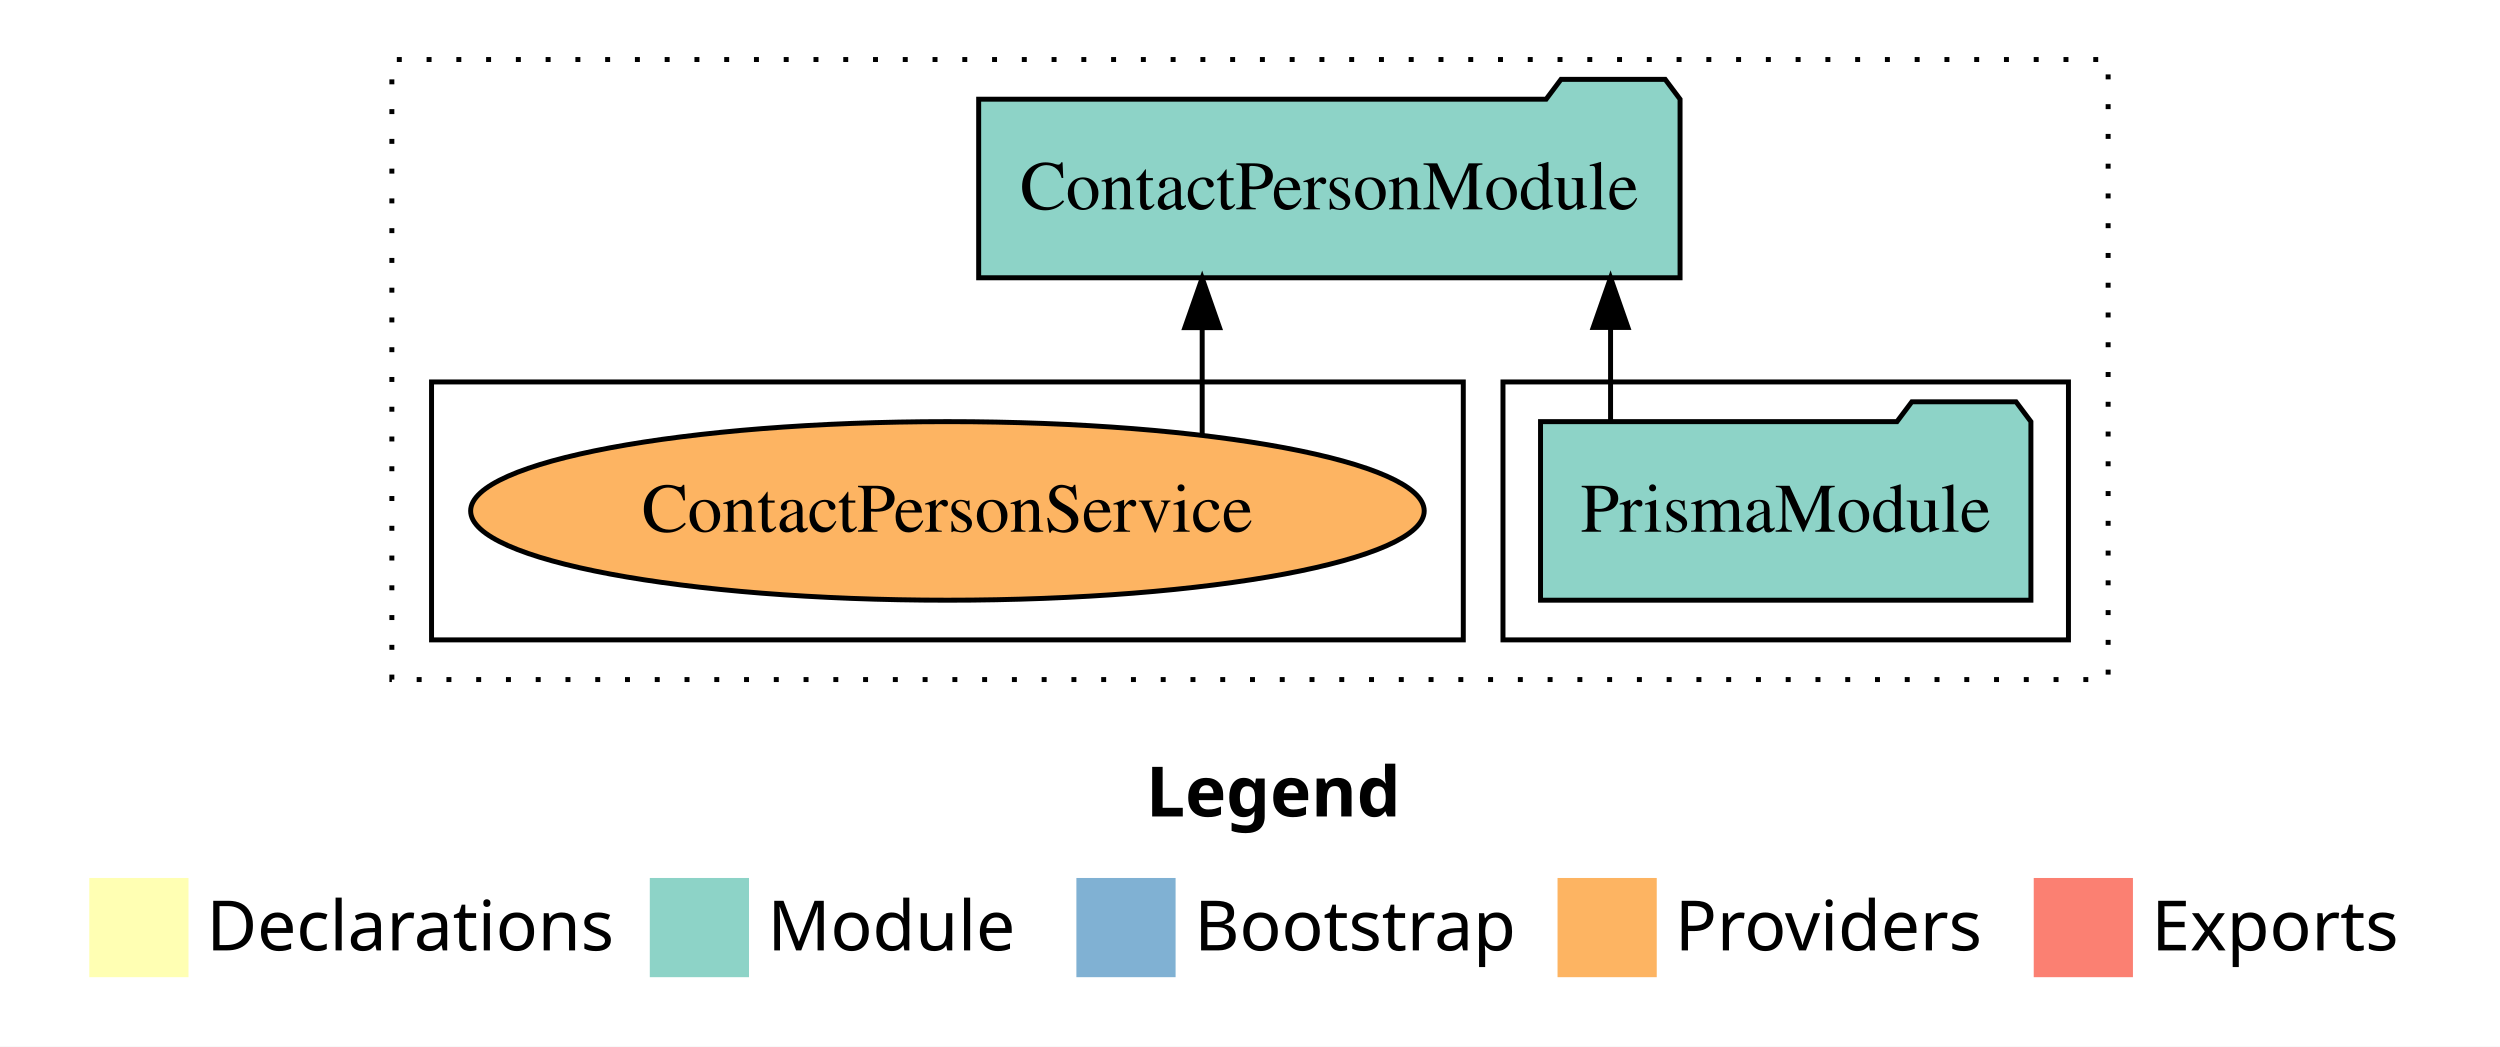
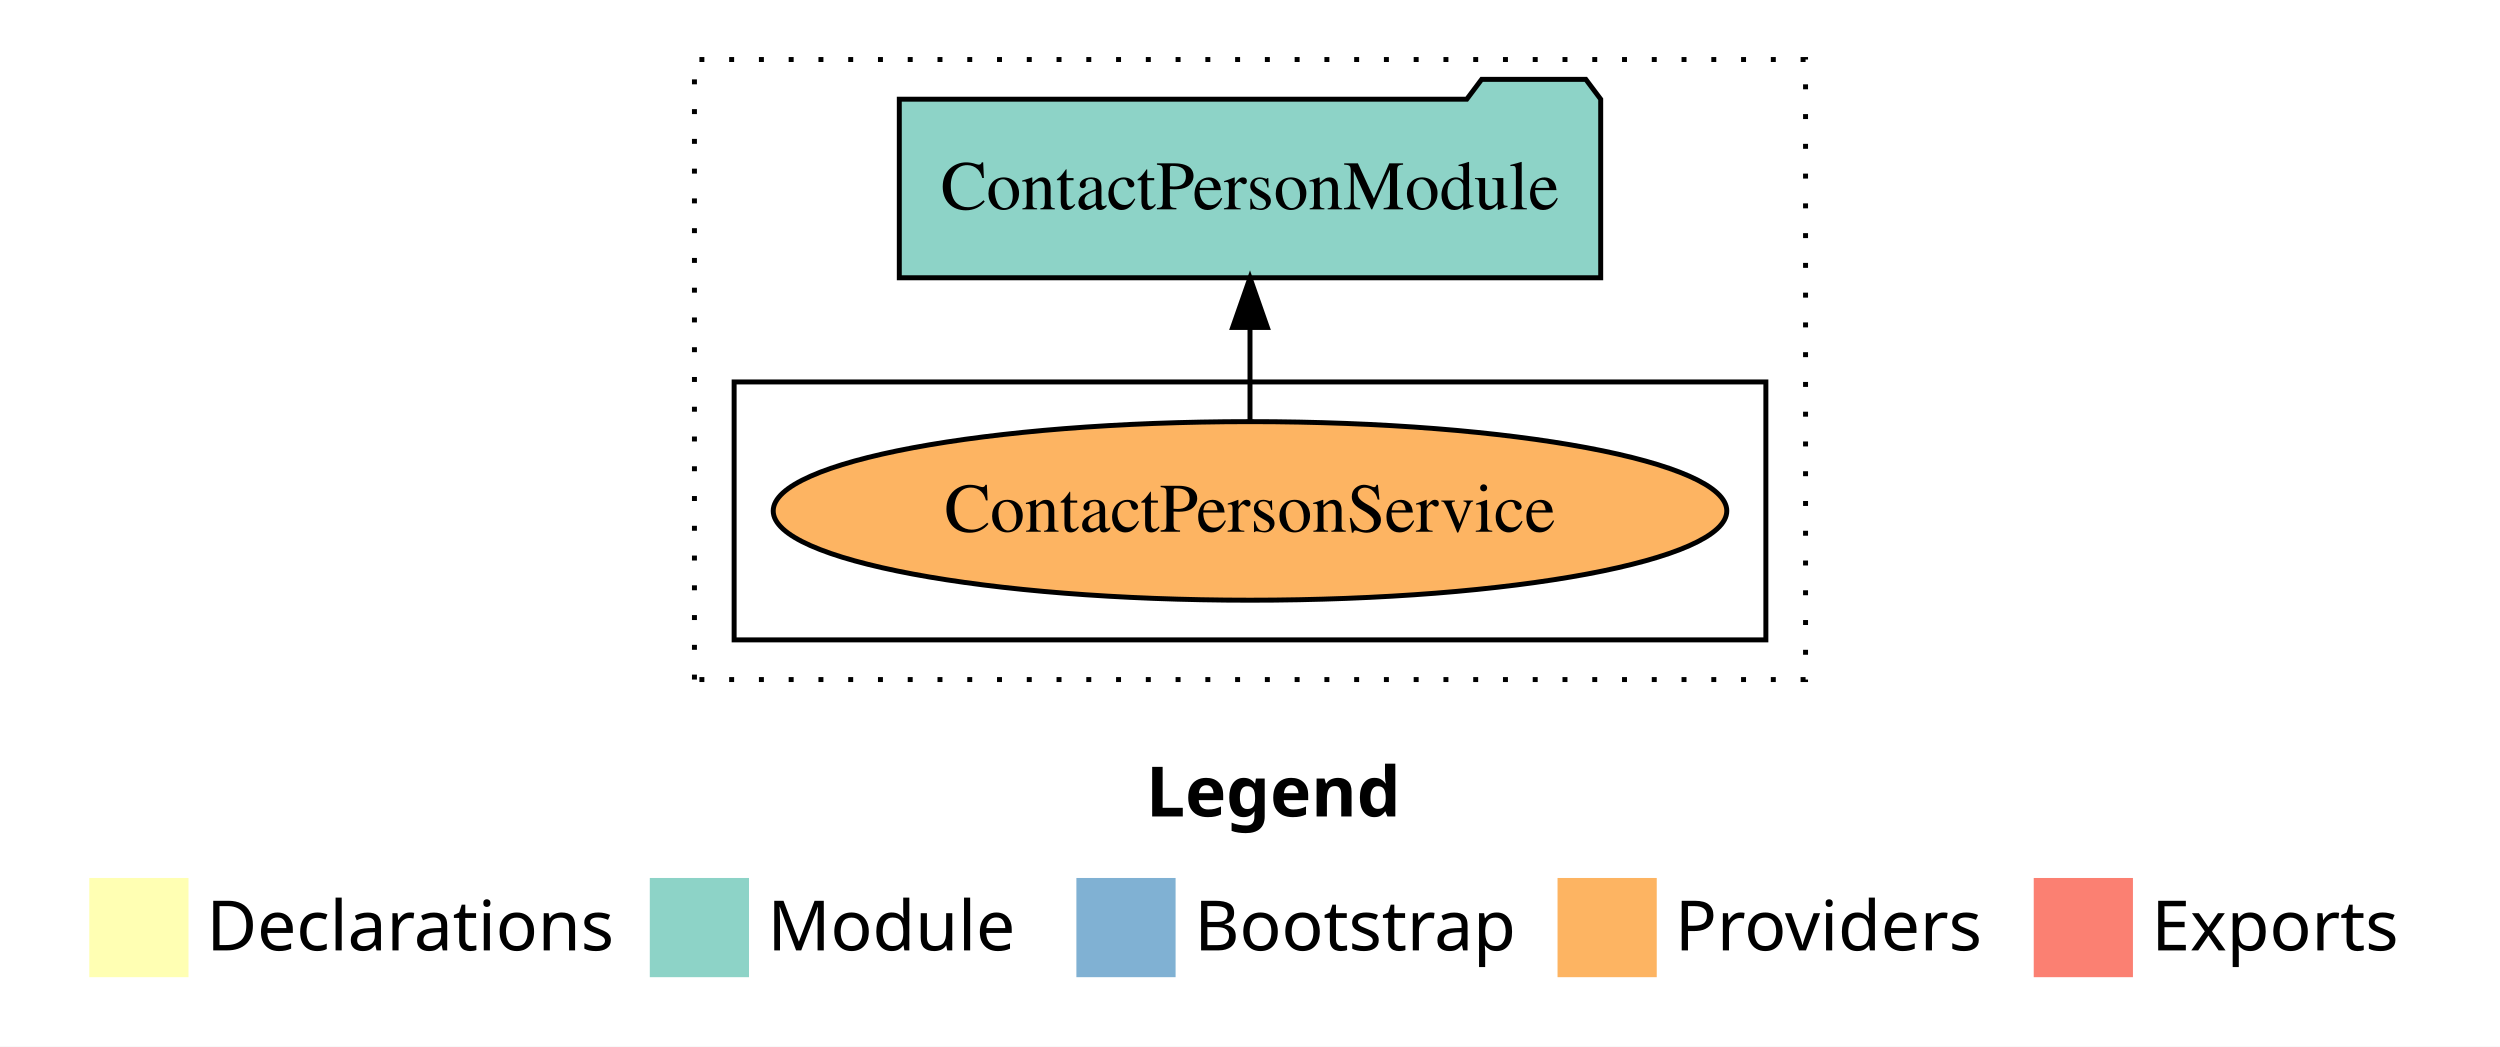
<svg xmlns="http://www.w3.org/2000/svg" width="504pt" height="211pt" viewBox="0.00 0.00 504.00 211.00">
  <g id="graph0" class="graph" transform="scale(1 1) rotate(0) translate(4 207)">
    <polygon fill="white" stroke="transparent" points="-4,4 -4,-207 500,-207 500,4 -4,4" />
    <text text-anchor="start" x="227.01" y="-42.4" font-family="Times-12" font-weight="bold" font-size="14.00">Legend</text>
    <polygon fill="#ffffb3" stroke="transparent" points="14,-10 14,-30 34,-30 34,-10 14,-10" />
    <text text-anchor="start" x="37.63" y="-15.4" font-family="Times-12" font-size="14.00">  Declarations</text>
    <polygon fill="#8dd3c7" stroke="transparent" points="127,-10 127,-30 147,-30 147,-10 127,-10" />
    <text text-anchor="start" x="150.73" y="-15.4" font-family="Times-12" font-size="14.00">  Module</text>
    <polygon fill="#80b1d3" stroke="transparent" points="213,-10 213,-30 233,-30 233,-10 213,-10" />
    <text text-anchor="start" x="236.78" y="-15.4" font-family="Times-12" font-size="14.00">  Bootstrap</text>
    <polygon fill="#fdb462" stroke="transparent" points="310,-10 310,-30 330,-30 330,-10 310,-10" />
    <text text-anchor="start" x="333.67" y="-15.4" font-family="Times-12" font-size="14.00">  Providers</text>
    <polygon fill="#fb8072" stroke="transparent" points="406,-10 406,-30 426,-30 426,-10 406,-10" />
    <text text-anchor="start" x="429.73" y="-15.4" font-family="Times-12" font-size="14.00">  Exports</text>
    <g id="clust1" class="cluster">
-       <polygon fill="none" stroke="black" stroke-dasharray="1,5" points="75,-70 75,-195 421,-195 421,-70 75,-70" />
-     </g>
-     <g id="clust3" class="cluster">
-       <polygon fill="none" stroke="black" points="299,-78 299,-130 413,-130 413,-78 299,-78" />
+       <polygon fill="none" stroke="black" stroke-dasharray="1,5" points="136,-70 136,-195 360,-195 360,-70 136,-70" />
    </g>
    <g id="clust6" class="cluster">
-       <polygon fill="none" stroke="black" points="83,-78 83,-130 291,-130 291,-78 83,-78" />
+       <polygon fill="none" stroke="black" points="144,-78 144,-130 352,-130 352,-78 144,-78" />
    </g>
    <g id="node1" class="node">
-       <polygon fill="#8dd3c7" stroke="black" points="405.43,-122 402.43,-126 381.43,-126 378.43,-122 306.57,-122 306.57,-86 405.43,-86 405.43,-122" />
-       <text text-anchor="middle" x="356" y="-99.8" font-family="Times,serif" font-size="14.00">PrismaModule</text>
+       <ellipse fill="#fdb462" stroke="black" cx="248" cy="-104" rx="96.12" ry="18" />
+       <text text-anchor="middle" x="248" y="-99.8" font-family="Times,serif" font-size="14.00">ContactPersonService</text>
    </g>
    <g id="node2" class="node">
-       <polygon fill="#8dd3c7" stroke="black" points="334.7,-187 331.7,-191 310.7,-191 307.7,-187 193.3,-187 193.3,-151 334.7,-151 334.7,-187" />
-       <text text-anchor="middle" x="264" y="-164.8" font-family="Times,serif" font-size="14.00">ContactPersonModule</text>
+       <polygon fill="#8dd3c7" stroke="black" points="318.7,-187 315.7,-191 294.7,-191 291.7,-187 177.3,-187 177.3,-151 318.7,-151 318.7,-187" />
+       <text text-anchor="middle" x="248" y="-164.8" font-family="Times,serif" font-size="14.00">ContactPersonModule</text>
    </g>
    <g id="edge1" class="edge">
-       <path fill="none" stroke="black" d="M320.69,-122.11C320.69,-122.11 320.69,-140.99 320.69,-140.99" />
-       <polygon fill="black" stroke="black" points="317.19,-140.99 320.69,-150.99 324.19,-140.99 317.19,-140.99" />
-     </g>
-     <g id="node3" class="node">
-       <ellipse fill="#fdb462" stroke="black" cx="187" cy="-104" rx="96.12" ry="18" />
-       <text text-anchor="middle" x="187" y="-99.8" font-family="Times,serif" font-size="14.00">ContactPersonService</text>
-     </g>
-     <g id="edge2" class="edge">
-       <path fill="none" stroke="black" d="M238.36,-119.4C238.36,-119.4 238.36,-140.94 238.36,-140.94" />
-       <polygon fill="black" stroke="black" points="234.86,-140.94 238.36,-150.94 241.86,-140.94 234.86,-140.94" />
+       <path fill="none" stroke="black" d="M248,-122.11C248,-122.11 248,-140.99 248,-140.99" />
+       <polygon fill="black" stroke="black" points="244.5,-140.99 248,-150.99 251.5,-140.99 244.5,-140.99" />
    </g>
  </g>
</svg>
